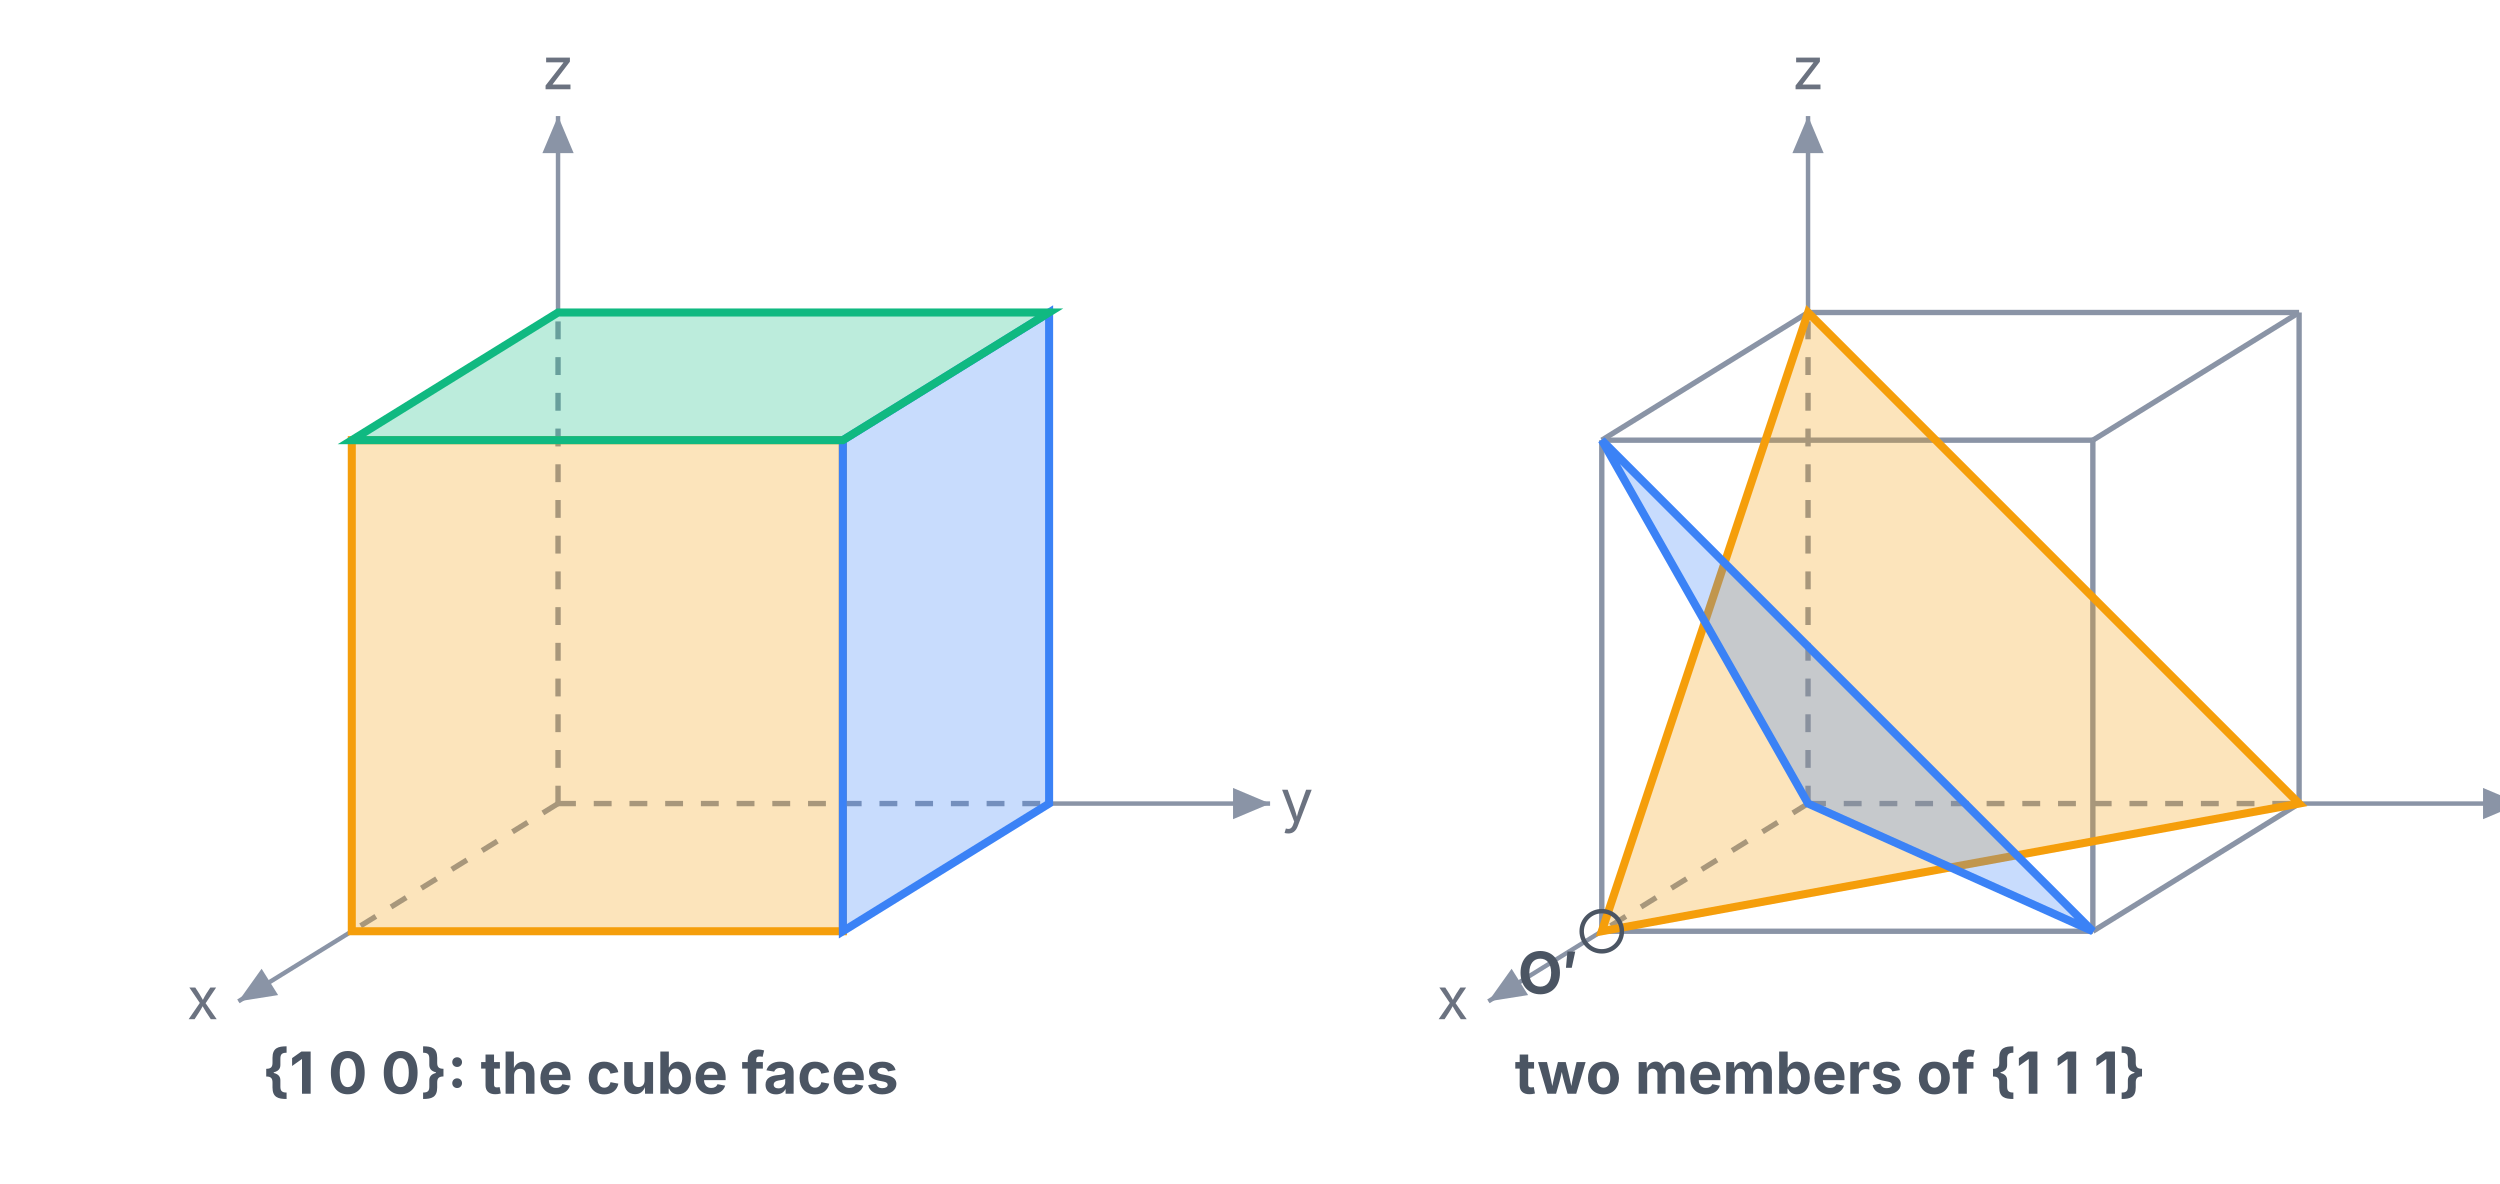
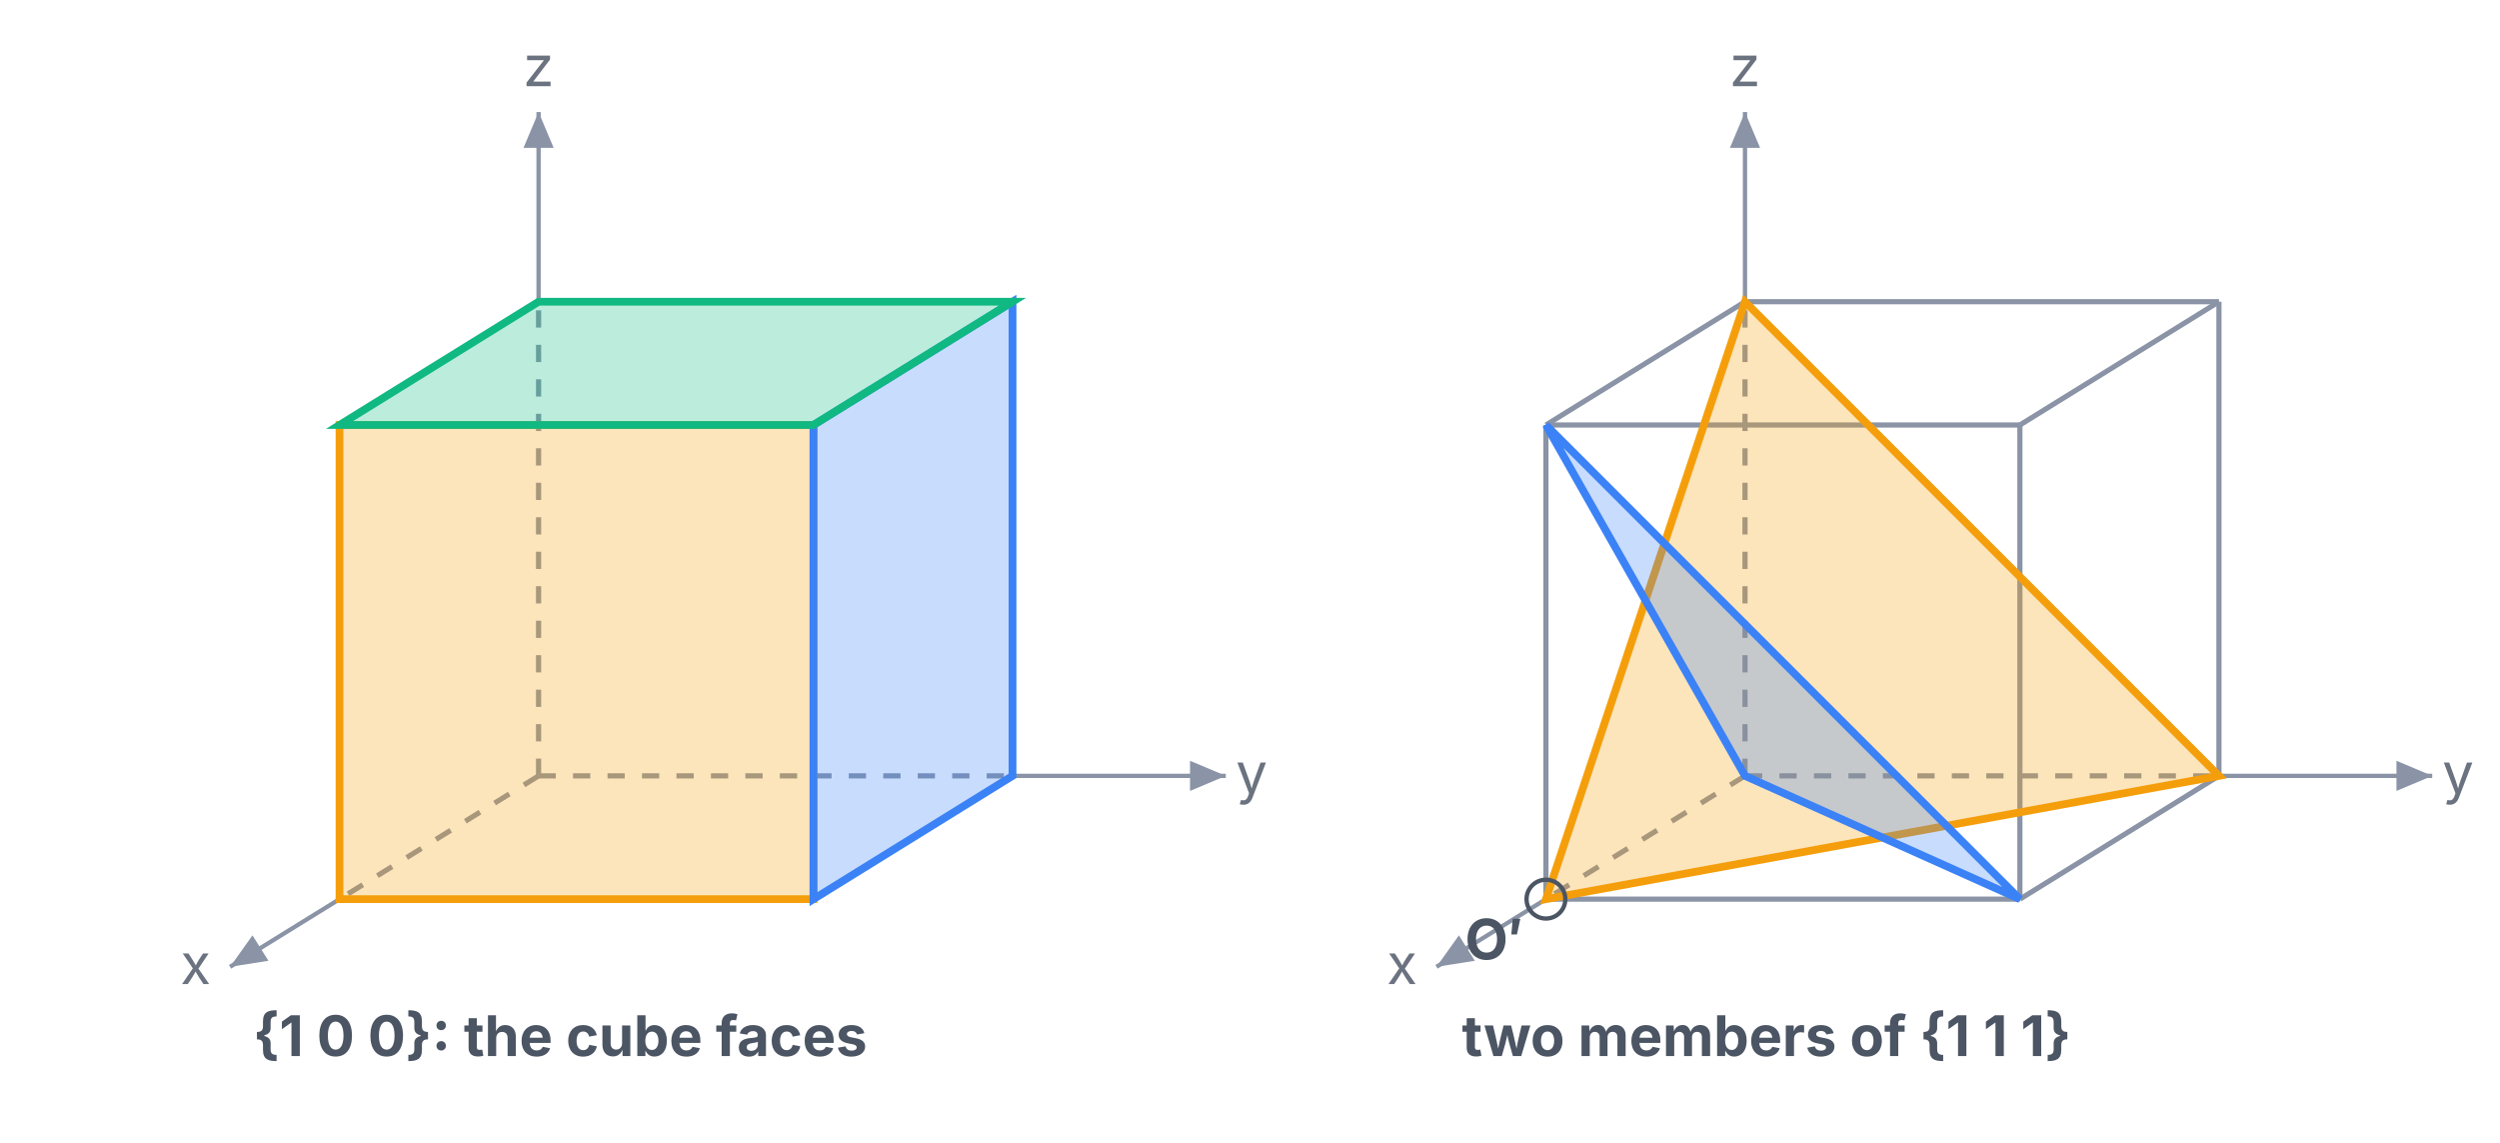
- <svg xmlns="http://www.w3.org/2000/svg" viewBox="0 0 560 265" width="100%" style="max-width:560px;margin:0 auto;display:block" role="img" aria-label="Families of planes {100} and {111}">
+ <svg xmlns="http://www.w3.org/2000/svg" viewBox="0 0 580 265" width="100%" class="fig-kit" style="max-width:580px;margin:0 auto;display:block" role="img" aria-label="Families of planes {100} and {111}">
  <g font-family="Inter, Arial, sans-serif" font-size="13" fill="#8a94a6">
    <line x1="125.0" y1="180.0" x2="125.0" y2="70.0" stroke="#8a94a6" stroke-width="1.2" stroke-dasharray="4,4" />
    <line x1="125.0" y1="180.0" x2="235.0" y2="180.0" stroke="#8a94a6" stroke-width="1.2" stroke-dasharray="4,4" />
    <line x1="125.0" y1="180.0" x2="78.8" y2="208.6" stroke="#8a94a6" stroke-width="1.2" stroke-dasharray="4,4" />
    <line x1="125.0" y1="70.0" x2="235.0" y2="70.0" stroke="#8a94a6" stroke-width="1.2" />
    <line x1="125.0" y1="70.0" x2="78.8" y2="98.6" stroke="#8a94a6" stroke-width="1.2" />
    <line x1="235.0" y1="180.0" x2="235.0" y2="70.0" stroke="#8a94a6" stroke-width="1.2" />
    <line x1="235.0" y1="180.0" x2="188.8" y2="208.6" stroke="#8a94a6" stroke-width="1.2" />
    <line x1="235.0" y1="70.0" x2="188.8" y2="98.6" stroke="#8a94a6" stroke-width="1.2" />
    <line x1="78.8" y1="208.6" x2="78.8" y2="98.6" stroke="#8a94a6" stroke-width="1.2" />
    <line x1="78.8" y1="208.6" x2="188.8" y2="208.6" stroke="#8a94a6" stroke-width="1.2" />
    <line x1="78.8" y1="98.6" x2="188.8" y2="98.6" stroke="#8a94a6" stroke-width="1.2" />
    <line x1="188.8" y1="208.6" x2="188.8" y2="98.6" stroke="#8a94a6" stroke-width="1.2" />
    <line x1="78.8" y1="208.6" x2="53.4" y2="224.3" stroke="#8a94a6" stroke-width="1.0" />
    <path d="M53.4,224.3 L58.6,217.0 L62.3,222.9 Z" fill="#8a94a6" />
    <text x="45.4" y="228.3" fill="#6b7280" font-size="13" font-weight="400" text-anchor="middle">x</text>
    <line x1="235.0" y1="180.0" x2="284.5" y2="180.0" stroke="#8a94a6" stroke-width="1.0" />
    <path d="M284.5,180.0 L276.2,183.5 L276.2,176.5 Z" fill="#8a94a6" />
    <text x="290.5" y="184.0" fill="#6b7280" font-size="13" font-weight="400" text-anchor="middle">y</text>
    <line x1="125.0" y1="70.0" x2="125.0" y2="26.0" stroke="#8a94a6" stroke-width="1.0" />
    <path d="M125.0,26.0 L128.5,34.3 L121.5,34.3 Z" fill="#8a94a6" />
    <text x="125.0" y="20.0" fill="#6b7280" font-size="13" font-weight="400" text-anchor="middle">z</text>
    <polygon points="188.8,208.6 188.8,98.6 78.8,98.6 78.8,208.6" fill="#f59e0b" fill-opacity="0.28" stroke="#f59e0b" stroke-width="1.8" />
    <polygon points="188.8,98.6 188.8,208.6 235.0,180.0 235.0,70.0" fill="#3b82f6" fill-opacity="0.28" stroke="#3b82f6" stroke-width="1.8" />
    <polygon points="78.8,98.6 188.8,98.6 235.0,70.0 125.0,70.0" fill="#10b981" fill-opacity="0.28" stroke="#10b981" stroke-width="1.8" />
    <text x="130.0" y="245.0" fill="#4b5563" font-size="13" font-weight="700" text-anchor="middle">{1 0 0}: the cube faces</text>
    <line x1="405.0" y1="180.0" x2="405.0" y2="70.0" stroke="#8a94a6" stroke-width="1.2" stroke-dasharray="4,4" />
    <line x1="405.0" y1="180.0" x2="515.0" y2="180.0" stroke="#8a94a6" stroke-width="1.2" stroke-dasharray="4,4" />
    <line x1="405.0" y1="180.0" x2="358.8" y2="208.6" stroke="#8a94a6" stroke-width="1.2" stroke-dasharray="4,4" />
    <line x1="405.0" y1="70.0" x2="515.0" y2="70.0" stroke="#8a94a6" stroke-width="1.2" />
    <line x1="405.0" y1="70.0" x2="358.8" y2="98.6" stroke="#8a94a6" stroke-width="1.2" />
    <line x1="515.0" y1="180.0" x2="515.0" y2="70.0" stroke="#8a94a6" stroke-width="1.2" />
    <line x1="515.0" y1="180.0" x2="468.8" y2="208.6" stroke="#8a94a6" stroke-width="1.2" />
    <line x1="515.0" y1="70.0" x2="468.8" y2="98.6" stroke="#8a94a6" stroke-width="1.2" />
    <line x1="358.8" y1="208.6" x2="358.8" y2="98.6" stroke="#8a94a6" stroke-width="1.2" />
    <line x1="358.8" y1="208.6" x2="468.8" y2="208.6" stroke="#8a94a6" stroke-width="1.2" />
    <line x1="358.8" y1="98.6" x2="468.8" y2="98.6" stroke="#8a94a6" stroke-width="1.2" />
    <line x1="468.8" y1="208.6" x2="468.8" y2="98.6" stroke="#8a94a6" stroke-width="1.2" />
    <line x1="358.8" y1="208.6" x2="333.4" y2="224.3" stroke="#8a94a6" stroke-width="1.0" />
    <path d="M333.4,224.3 L338.6,217.0 L342.3,222.9 Z" fill="#8a94a6" />
    <text x="325.4" y="228.3" fill="#6b7280" font-size="13" font-weight="400" text-anchor="middle">x</text>
    <line x1="515.0" y1="180.0" x2="564.5" y2="180.0" stroke="#8a94a6" stroke-width="1.0" />
    <path d="M564.5,180.0 L556.2,183.5 L556.2,176.5 Z" fill="#8a94a6" />
    <text x="570.5" y="184.0" fill="#6b7280" font-size="13" font-weight="400" text-anchor="middle">y</text>
    <line x1="405.0" y1="70.0" x2="405.0" y2="26.0" stroke="#8a94a6" stroke-width="1.0" />
    <path d="M405.0,26.0 L408.5,34.3 L401.5,34.3 Z" fill="#8a94a6" />
    <text x="405.0" y="20.0" fill="#6b7280" font-size="13" font-weight="400" text-anchor="middle">z</text>
    <polygon points="358.8,208.6 515.0,180.0 405.0,70.0" fill="#f59e0b" fill-opacity="0.28" stroke="#f59e0b" stroke-width="1.8" />
    <polygon points="358.8,98.6 468.8,208.6 405.0,180.0" fill="#3b82f6" fill-opacity="0.28" stroke="#3b82f6" stroke-width="1.8" />
    <circle cx="358.8" cy="208.6" r="4.5" fill="none" stroke="#4b5563" stroke-width="1" />
    <text x="346.8" y="222.6" fill="#4b5563" font-size="13" font-weight="700" text-anchor="middle">O′</text>
    <text x="410.0" y="245.0" fill="#4b5563" font-size="13" font-weight="700" text-anchor="middle">two members of {1 1 1}</text>
  </g>
</svg>
